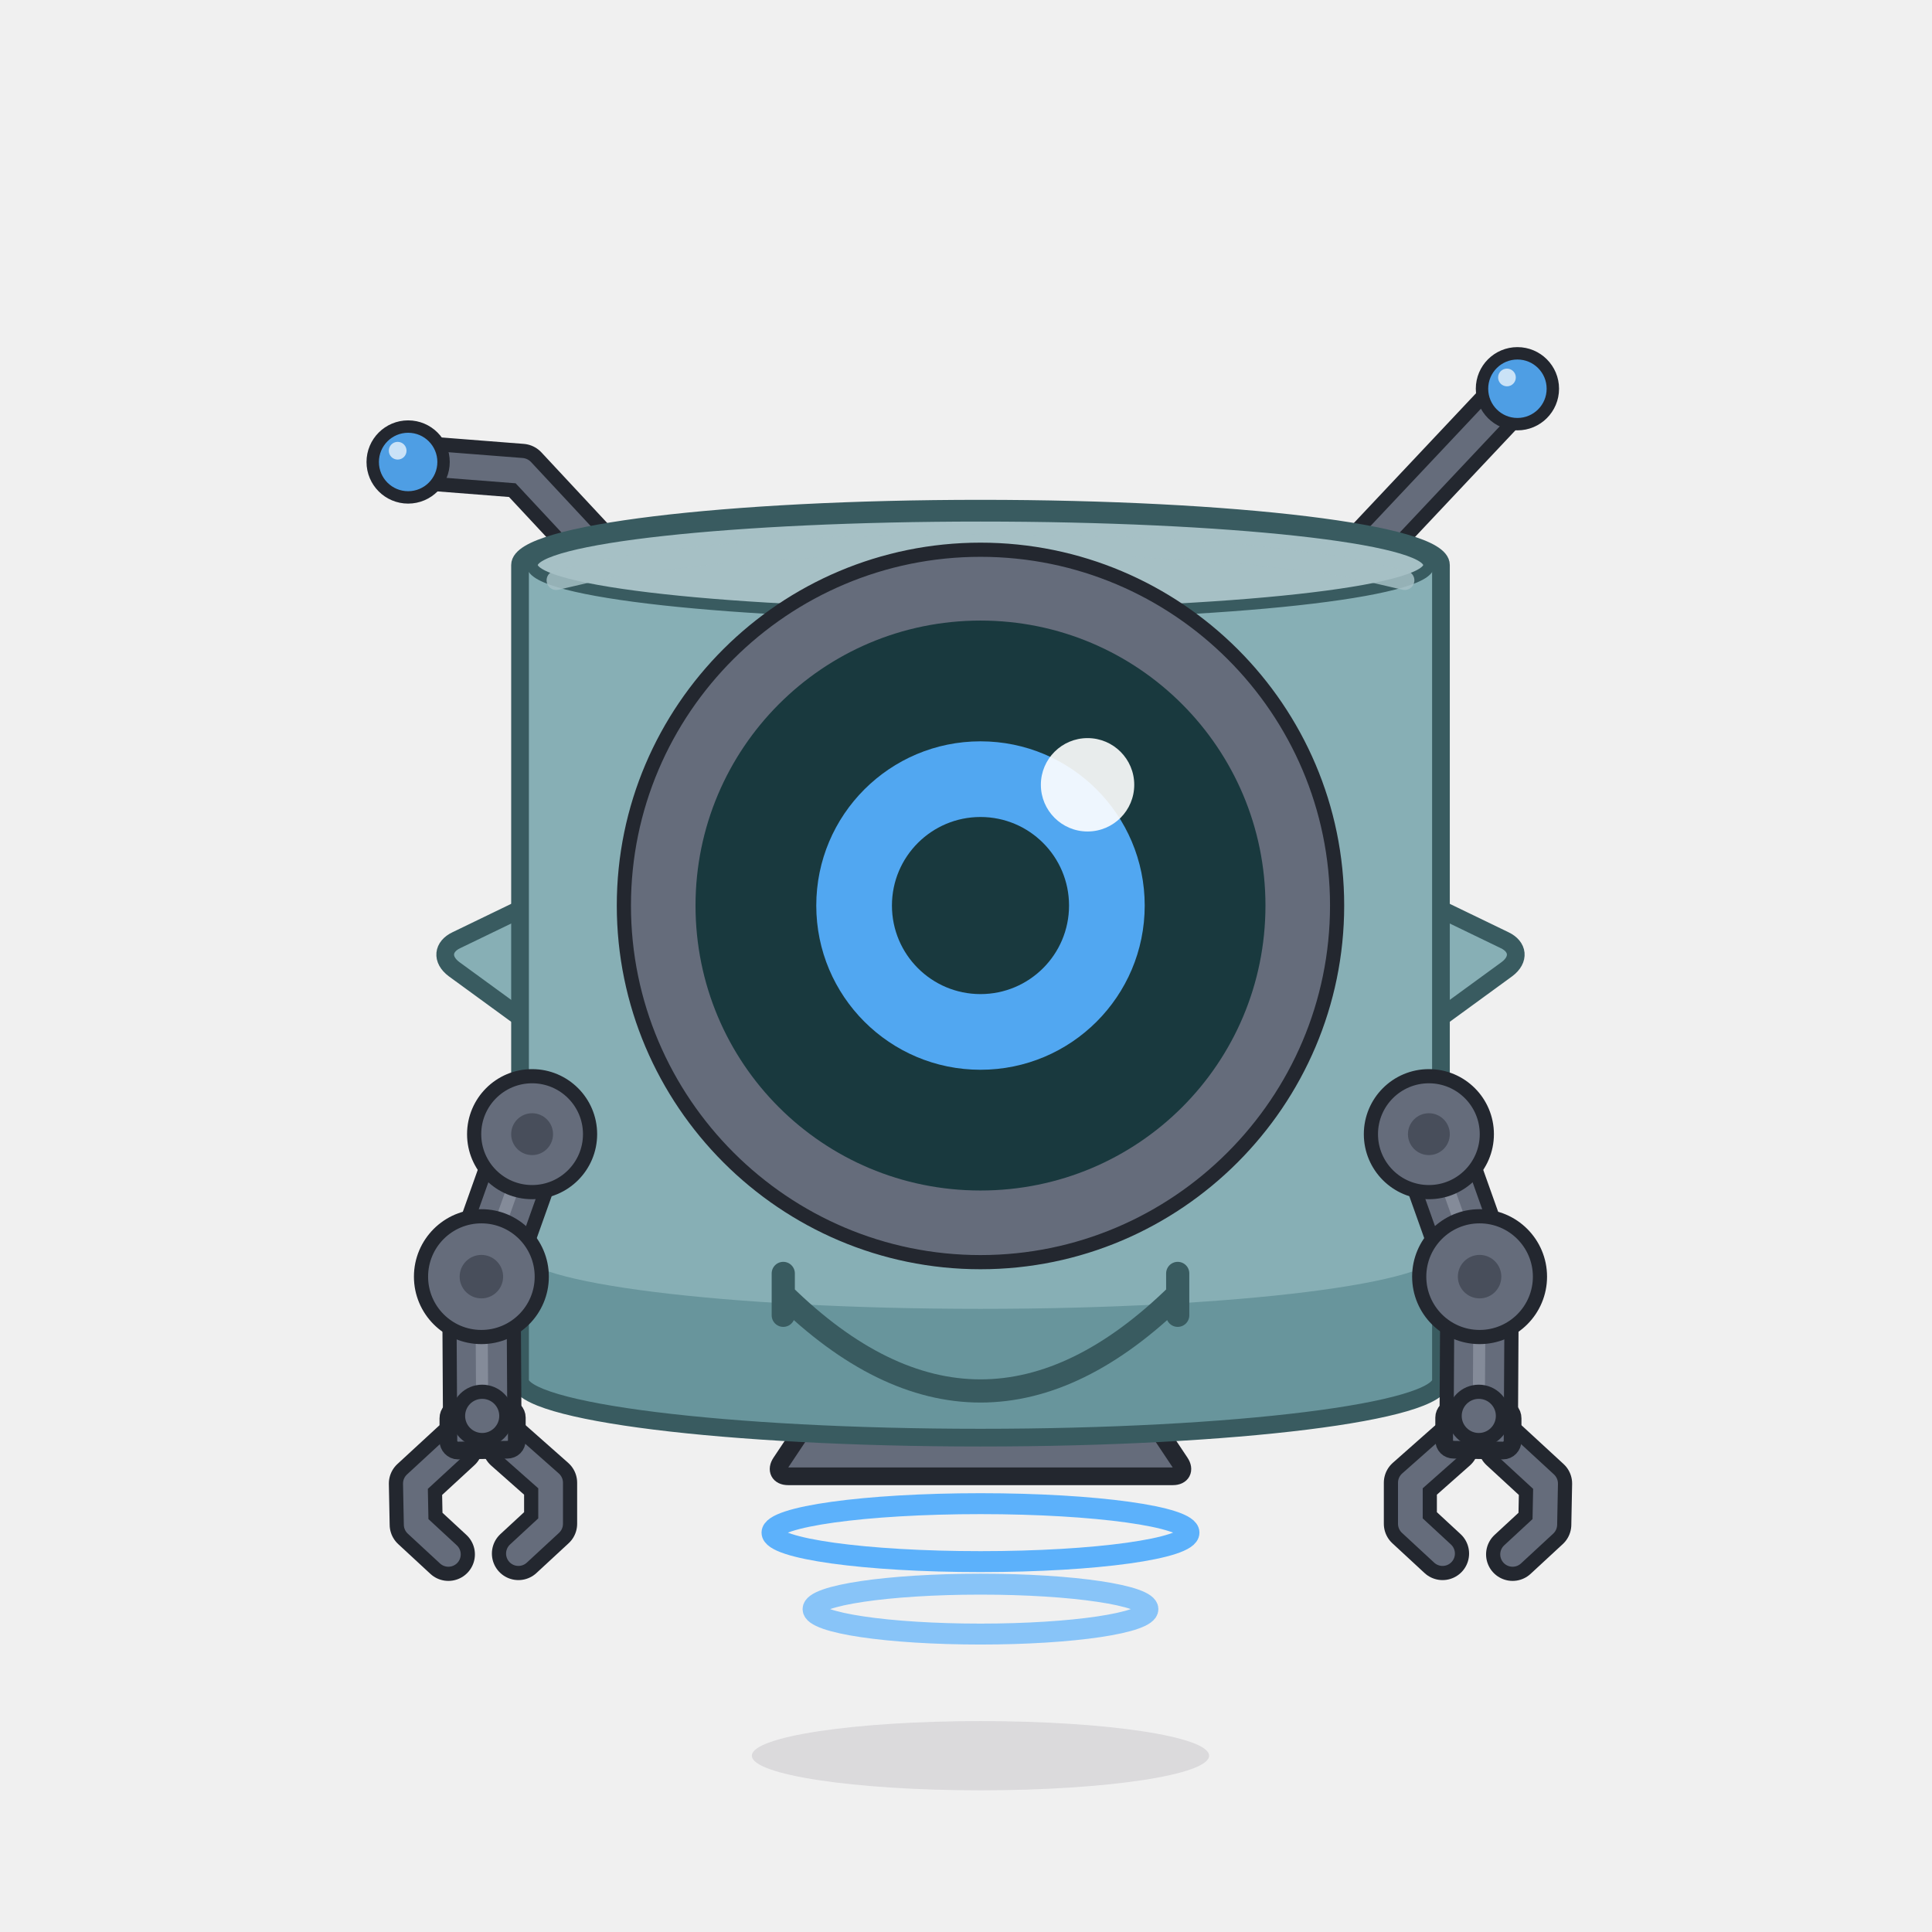
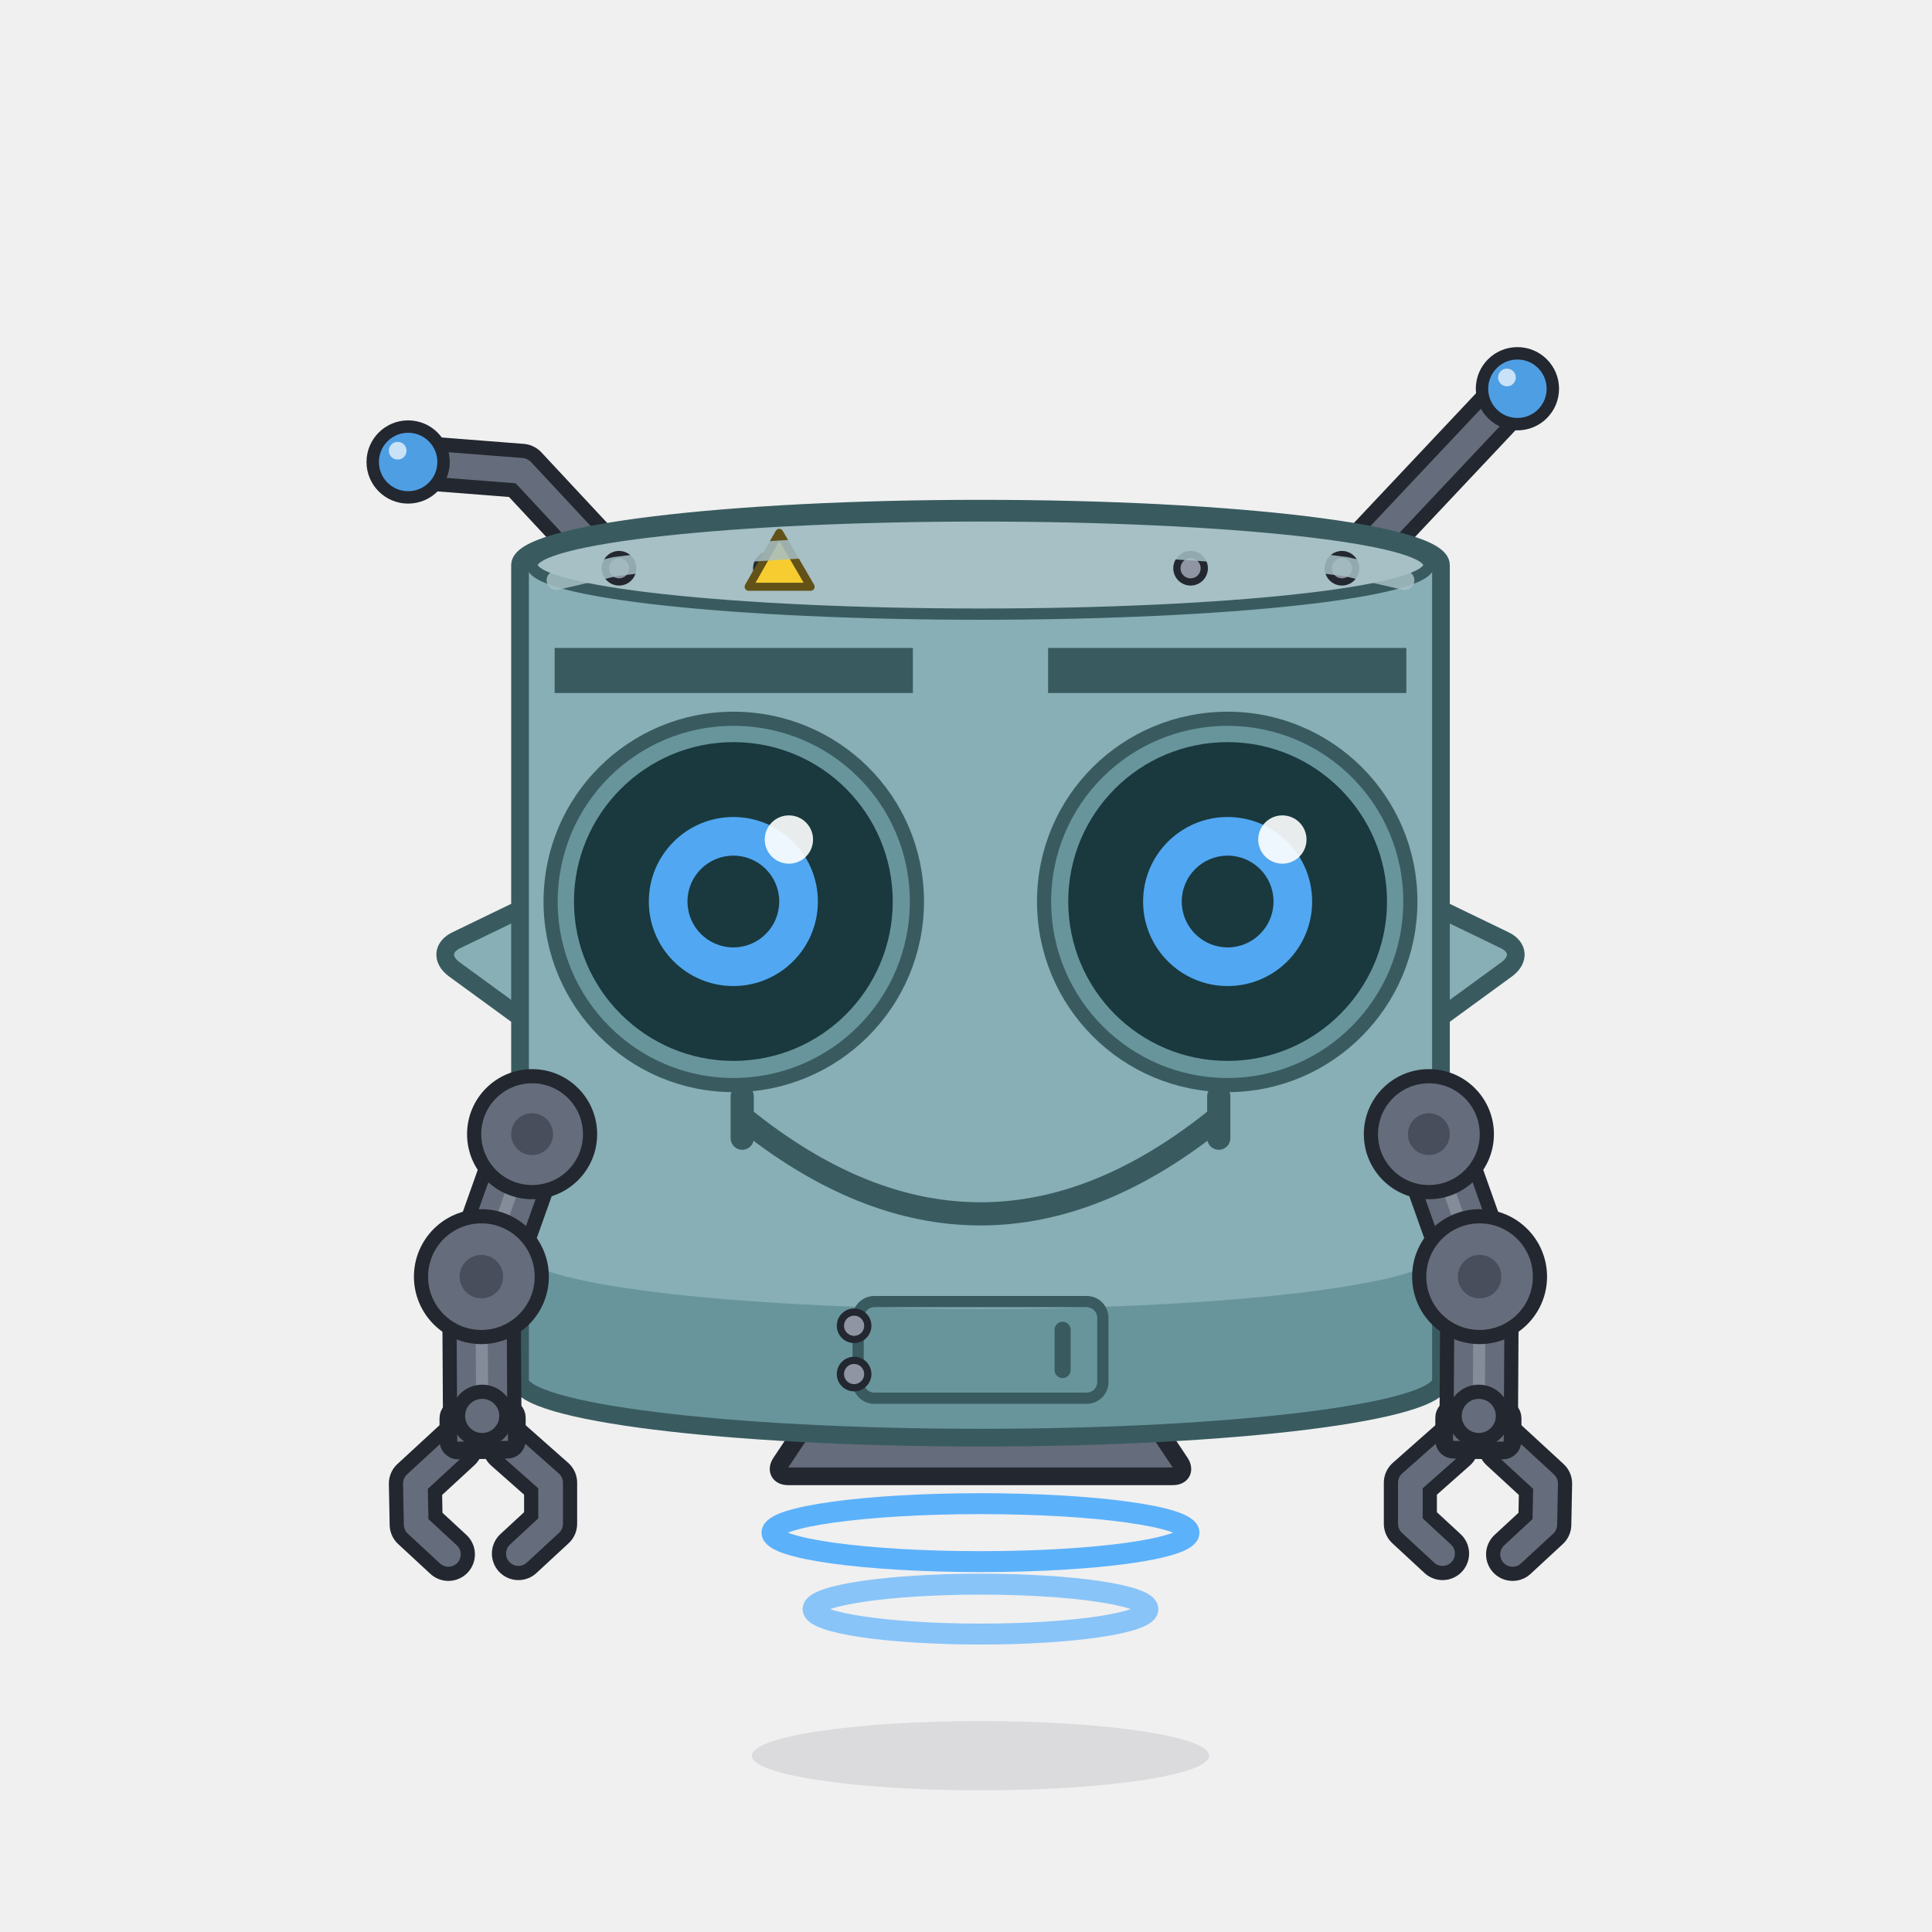
<svg xmlns="http://www.w3.org/2000/svg" viewBox="0 0 240 240">
  <defs>
    <clipPath id="clip-primitive-15" clipPathUnits="userSpaceOnUse">
      <path d="M-57.2 -7.1 L-57.2 -108.4 C-57.2 -112.3,-31.6 -115.4,0 -115.4 L0 -115.4 C31.6 -115.4,57.2 -112.3,57.2 -108.4 L57.2 -7.1 C57.2 -3.2,31.6 0,0 0 L0 0 C-31.6 0,-57.2 -3.2,-57.2 -7.1 Z" fill-rule="nonzero" />
    </clipPath>
  </defs>
  <ellipse cx="121.8" cy="218.1" rx="28.4" ry="4.3" fill="#3a2f47" opacity="0.12" class="rb-shadow" />
  <ellipse cx="0" cy="11.8" rx="25.9" ry="3.6" fill="none" stroke="#55aefc" stroke-width="2.6" stroke-linecap="butt" stroke-linejoin="miter" opacity="0.95" class="rb-ring" transform="translate(121.8 215.86) translate(0 -37.27)" />
  <ellipse cx="0" cy="21.3" rx="20.8" ry="3.1" fill="none" stroke="#55aefc" stroke-width="2.6" stroke-linecap="butt" stroke-linejoin="miter" opacity="0.67" class="rb-ring" transform="translate(121.8 215.86) translate(0 -37.27)" />
  <path d="M-24.8 3.1 L-21.6 -1.7 C-21.1 -2.4,-20.1 -3,-19.3 -3 L19.3 -3 C20.1 -3,21.1 -2.4,21.6 -1.7 L24.8 3.1 C25.4 4,25 4.8,23.9 4.8 L-23.9 4.8 C-25 4.8,-25.4 4,-24.8 3.1 Z" fill-rule="nonzero" fill="#656c7b" stroke="#23272f" stroke-width="2.2" stroke-linecap="butt" stroke-linejoin="round" class="rb-hover" transform="translate(121.8 215.86) translate(0 -37.27)" />
  <path d="M-47.4 -109.8 L-57 -120.1 L-71.1 -121.2" fill-rule="nonzero" fill="none" stroke="#23272f" stroke-width="6.72" stroke-linecap="round" stroke-linejoin="round" class="rb-antenna rb-antenna-l" transform="translate(121.8 215.86) translate(0 -37.27)" />
  <path d="M-47.4 -109.8 L-57 -120.1 L-71.1 -121.2" fill-rule="nonzero" fill="none" stroke="#656c7b" stroke-width="3.2" stroke-linecap="round" stroke-linejoin="round" class="rb-antenna rb-antenna-l" transform="translate(121.8 215.86) translate(0 -37.27)" />
  <circle cx="-71.1" cy="-121.2" r="4.4" fill="#4e9ee4" stroke="#23272f" stroke-width="1.54" stroke-linecap="butt" stroke-linejoin="miter" class="rb-light" transform="translate(121.8 215.86) translate(0 -37.27)" />
  <circle cx="-72.4" cy="-122.6" r="1.1" fill="#ffffff" opacity="0.7" class="rb-antenna rb-antenna-l" transform="translate(121.8 215.86) translate(0 -37.27)" />
  <path d="M47.4 -109.8 L66.7 -130.3" fill-rule="nonzero" fill="none" stroke="#23272f" stroke-width="6.72" stroke-linecap="round" stroke-linejoin="round" class="rb-antenna rb-antenna-r" transform="translate(121.8 215.86) translate(0 -37.27)" />
  <path d="M47.4 -109.8 L66.7 -130.3" fill-rule="nonzero" fill="none" stroke="#656c7b" stroke-width="3.2" stroke-linecap="round" stroke-linejoin="round" class="rb-antenna rb-antenna-r" transform="translate(121.8 215.86) translate(0 -37.27)" />
  <circle cx="66.7" cy="-130.3" r="4.4" fill="#4e9ee4" stroke="#23272f" stroke-width="1.54" stroke-linecap="butt" stroke-linejoin="miter" class="rb-light" transform="translate(121.8 215.86) translate(0 -37.27)" />
  <circle cx="65.4" cy="-131.7" r="1.1" fill="#ffffff" opacity="0.7" class="rb-antenna rb-antenna-r" transform="translate(121.8 215.86) translate(0 -37.27)" />
  <path d="M-54.2 -52.1 L-54.2 -65.1 C-54.2 -66.2,-55 -66.7,-56 -66.2 L-65.1 -61.8 C-66.8 -61,-67 -59.4,-65.4 -58.2 L-55.8 -51.2 C-54.9 -50.6,-54.2 -51,-54.2 -52.1 Z" fill-rule="nonzero" fill="#87afb5" stroke="#395b60" stroke-width="2.2" stroke-linecap="butt" stroke-linejoin="round" class="rb-ear rb-ear-l" transform="translate(121.8 215.86) translate(0 -37.27)" />
  <path d="M54.2 -52.1 L54.2 -65.1 C54.2 -66.2,55 -66.7,56 -66.2 L65.1 -61.8 C66.8 -61,67 -59.4,65.4 -58.2 L55.8 -51.2 C54.9 -50.6,54.2 -51,54.2 -52.1 Z" fill-rule="nonzero" fill="#87afb5" stroke="#395b60" stroke-width="2.2" stroke-linecap="butt" stroke-linejoin="round" class="rb-ear rb-ear-r" transform="translate(121.8 215.86) translate(0 -37.27)" />
  <path d="M-57.2 -7.1 L-57.2 -108.4 C-57.2 -112.3,-31.6 -115.4,0 -115.4 L0 -115.4 C31.6 -115.4,57.2 -112.3,57.2 -108.4 L57.2 -7.1 C57.2 -3.2,31.6 0,0 0 L0 0 C-31.6 0,-57.2 -3.2,-57.2 -7.1 Z" fill-rule="nonzero" fill="#68959c" class="rb-shade" transform="translate(121.8 215.86) translate(0 -37.27)" />
  <g transform="translate(121.8 215.86) translate(0 -37.27)">
    <g clip-path="url(#clip-primitive-15)">
      <path d="M-57.2 -23.1 L-57.2 -124.4 C-57.2 -128.3,-31.6 -131.4,0 -131.4 L0 -131.4 C31.6 -131.4,57.2 -128.3,57.2 -124.4 L57.2 -23.1 C57.2 -19.2,31.6 -16,0 -16 L0 -16 C-31.6 -16,-57.2 -19.2,-57.2 -23.1 Z" fill-rule="nonzero" fill="#87afb5" class="rb-fill" />
    </g>
  </g>
  <ellipse cx="0" cy="-108.4" rx="55.7" ry="6.1" fill="#a6c0c5" stroke="#395b60" stroke-width="1.4" stroke-linecap="butt" stroke-linejoin="miter" class="rb-lid" transform="translate(121.8 215.86) translate(0 -37.27)" />
+   <circle cx="-44.9" cy="-108" r="1.7" fill="#8f95a3" stroke="#23272f" stroke-width="0.9" stroke-linecap="butt" stroke-linejoin="miter" class="rb-rivet" transform="translate(121.8 215.86) translate(0 -37.27)" />
+   <circle cx="-26.1" cy="-108" r="1.7" fill="#8f95a3" stroke="#23272f" stroke-width="0.9" stroke-linecap="butt" stroke-linejoin="miter" class="rb-rivet" transform="translate(121.8 215.86) translate(0 -37.27)" />
+   <circle cx="26.1" cy="-108" r="1.7" fill="#8f95a3" stroke="#23272f" stroke-width="0.9" stroke-linecap="butt" stroke-linejoin="miter" class="rb-rivet" transform="translate(121.8 215.86) translate(0 -37.27)" />
+   <circle cx="44.9" cy="-108" r="1.7" fill="#8f95a3" stroke="#23272f" stroke-width="0.9" stroke-linecap="butt" stroke-linejoin="miter" class="rb-rivet" transform="translate(121.8 215.86) translate(0 -37.27)" />
+   <path d="M-25 -112.4 L-21.1 -105.7 L-28.8 -105.7 Z" fill-rule="nonzero" fill="#f6cc31" stroke="#625218" stroke-width="1" stroke-linecap="butt" stroke-linejoin="round" class="rb-decal" transform="translate(121.8 215.86) translate(0 -37.27)" />
  <path d="M-52.7 -106.5 L-45.4 -108.2 L-33.4 -109.7 L-17.9 -110.7 L0.1 -111 L-0.1 -111 L17.9 -110.7 L33.4 -109.7 L45.4 -108.2 L52.7 -106.5" fill-rule="nonzero" fill="none" stroke="#a6c0c5" stroke-width="2.4" stroke-linecap="round" stroke-linejoin="round" opacity="0.85" class="rb-sheen" transform="translate(121.8 215.86) translate(0 -37.27)" />
  <path d="M-57.2 -7.1 L-57.2 -108.4 C-57.2 -112.3,-31.6 -115.4,0 -115.4 L0 -115.4 C31.6 -115.4,57.2 -112.3,57.2 -108.4 L57.2 -7.1 C57.2 -3.2,31.6 0,0 0 L0 0 C-31.6 0,-57.2 -3.2,-57.2 -7.1 Z" fill-rule="nonzero" fill="none" stroke="#395b60" stroke-width="2.2" stroke-linecap="butt" stroke-linejoin="round" class="rb-line" transform="translate(121.8 215.86) translate(0 -37.27)" />
-   <path d="M-24.5 -17.8 C-8.2 -1.8,8.2 -1.8,24.5 -17.8M-24.5 -20.4 L-24.5 -15.2M24.5 -20.4 L24.5 -15.2" fill-rule="nonzero" fill="none" stroke="#395b60" stroke-width="2.88" stroke-linecap="round" stroke-linejoin="round" class="rb-mouth-line" transform="translate(121.8 215.86) translate(0 -37.27)" />
-   <path d="M-44.3 -66.1 L-44.3 -66.1 C-44.3 -90.5,-24.4 -110.3,0 -110.3 L0 -110.3 C24.4 -110.3,44.3 -90.5,44.3 -66.1 L44.3 -66.1 C44.3 -41.7,24.4 -21.8,0 -21.8 L0 -21.8 C-24.4 -21.8,-44.3 -41.7,-44.3 -66.1 Z" fill-rule="nonzero" fill="#656c7b" stroke="#23272f" stroke-width="1.76" stroke-linecap="butt" stroke-linejoin="round" class="rb-eye-rim" transform="translate(121.8 215.86) translate(0 -37.27)" />
-   <path d="M-35.4 -66.1 L-35.4 -66.1 C-35.4 -85.6,-19.6 -101.5,0 -101.5 L0 -101.5 C19.6 -101.5,35.4 -85.6,35.4 -66.1 L35.4 -66.1 C35.4 -46.5,19.6 -30.7,0 -30.7 L0 -30.7 C-19.6 -30.7,-35.4 -46.5,-35.4 -66.1 Z" fill-rule="nonzero" fill="#19393e" class="rb-eye-glass" transform="translate(121.8 215.86) translate(0 -37.27)" />
-   <circle cx="0" cy="-66.1" r="20.4" fill="#51a7f1" class="rb-iris" transform="translate(121.8 215.86) translate(0 -37.27)" />
-   <circle cx="0" cy="-66.1" r="11" fill="#19393e" class="rb-pupil" transform="translate(121.8 215.86) translate(0 -37.27)" />
-   <circle cx="13.3" cy="-81.1" r="5.8" fill="#ffffff" opacity="0.9" class="rb-glint" transform="translate(121.8 215.86) translate(0 -37.27)" />
+   <path d="M-15.2 -6.9 L-15.2 -14.9 C-15.2 -16,-14.3 -16.9,-13.2 -16.9 L13.2 -16.9 C14.3 -16.9,15.2 -16,15.2 -14.9 L15.2 -6.9 C15.2 -5.8,14.3 -4.9,13.2 -4.9 L-13.2 -4.9 C-14.3 -4.9,-15.2 -5.8,-15.2 -6.9 Z" fill-rule="nonzero" fill="none" stroke="#395b60" stroke-width="1.4" stroke-linecap="round" stroke-linejoin="round" class="rb-chest rb-chest-hatch" transform="translate(121.8 215.86) translate(0 -37.27)" />
+   <path d="M10.2 -13.4 L10.2 -8.4" fill-rule="nonzero" fill="none" stroke="#395b60" stroke-width="2" stroke-linecap="round" stroke-linejoin="round" class="rb-chest rb-chest-hatch" transform="translate(121.8 215.86) translate(0 -37.27)" />
+   <circle cx="-15.7" cy="-13.9" r="1.7" fill="#8f95a3" stroke="#23272f" stroke-width="0.9" stroke-linecap="butt" stroke-linejoin="miter" class="rb-rivet" transform="translate(121.8 215.86) translate(0 -37.27)" />
+   <circle cx="-15.7" cy="-7.9" r="1.7" fill="#8f95a3" stroke="#23272f" stroke-width="0.9" stroke-linecap="butt" stroke-linejoin="miter" class="rb-rivet" transform="translate(121.8 215.86) translate(0 -37.27)" />
+   <path d="M-29.6 -39.8 C-9.9 -23.8,9.9 -23.8,29.6 -39.8M-29.6 -42.4 L-29.6 -37.2M29.6 -42.4 L29.6 -37.2" fill-rule="nonzero" fill="none" stroke="#395b60" stroke-width="2.88" stroke-linecap="round" stroke-linejoin="round" class="rb-mouth-line" transform="translate(121.8 215.86) translate(0 -37.27)" />
+   <path d="M-53.4 -66.6 L-53.4 -66.6 C-53.4 -79.2,-43.2 -89.3,-30.7 -89.3 L-30.7 -89.3 C-18.1 -89.3,-7.9 -79.2,-7.9 -66.6 L-7.9 -66.6 C-7.9 -54,-18.1 -43.8,-30.7 -43.8 L-30.7 -43.8 C-43.2 -43.8,-53.4 -54,-53.4 -66.6 Z" fill-rule="nonzero" fill="#68959c" stroke="#395b60" stroke-width="1.76" stroke-linecap="butt" stroke-linejoin="round" class="rb-eye-rim" transform="translate(121.8 215.86) translate(0 -37.27)" />
+   <path d="M-50.5 -66.6 L-50.5 -66.6 C-50.5 -77.5,-41.6 -86.4,-30.7 -86.4 L-30.7 -86.4 C-19.7 -86.4,-10.9 -77.5,-10.9 -66.6 L-10.9 -66.6 C-10.9 -55.7,-19.7 -46.8,-30.7 -46.8 L-30.7 -46.8 C-41.6 -46.8,-50.5 -55.7,-50.5 -66.6 Z" fill-rule="nonzero" fill="#19393e" class="rb-eye-glass" transform="translate(121.8 215.86) translate(0 -37.27)" />
+   <circle cx="-30.7" cy="-66.6" r="10.5" fill="#51a7f1" class="rb-iris" transform="translate(121.8 215.86) translate(0 -37.27)" />
+   <circle cx="-30.7" cy="-66.6" r="5.7" fill="#19393e" class="rb-pupil" transform="translate(121.8 215.86) translate(0 -37.27)" />
+   <circle cx="-23.8" cy="-74.3" r="3" fill="#ffffff" opacity="0.9" class="rb-glint" transform="translate(121.8 215.86) translate(0 -37.27)" />
+   <path d="M7.9 -66.6 L7.9 -66.6 C7.9 -79.2,18.1 -89.3,30.7 -89.3 L30.7 -89.3 C43.2 -89.3,53.4 -79.2,53.4 -66.6 L53.4 -66.6 C53.4 -54,43.2 -43.8,30.7 -43.8 L30.7 -43.8 C18.1 -43.8,7.9 -54,7.9 -66.6 Z" fill-rule="nonzero" fill="#68959c" stroke="#395b60" stroke-width="1.76" stroke-linecap="butt" stroke-linejoin="round" class="rb-eye-rim" transform="translate(121.8 215.86) translate(0 -37.27)" />
+   <path d="M10.9 -66.6 L10.9 -66.6 C10.9 -77.5,19.7 -86.4,30.7 -86.4 L30.7 -86.4 C41.6 -86.4,50.5 -77.5,50.5 -66.6 L50.5 -66.6 C50.5 -55.7,41.6 -46.8,30.7 -46.8 L30.7 -46.8 C19.7 -46.8,10.9 -55.7,10.9 -66.6 Z" fill-rule="nonzero" fill="#19393e" class="rb-eye-glass" transform="translate(121.8 215.86) translate(0 -37.27)" />
+   <circle cx="30.7" cy="-66.6" r="10.5" fill="#51a7f1" class="rb-iris" transform="translate(121.8 215.86) translate(0 -37.27)" />
+   <circle cx="30.7" cy="-66.6" r="5.7" fill="#19393e" class="rb-pupil" transform="translate(121.8 215.86) translate(0 -37.27)" />
+   <circle cx="37.5" cy="-74.3" r="3" fill="#ffffff" opacity="0.9" class="rb-glint" transform="translate(121.8 215.86) translate(0 -37.27)" />
+   <path d="M-11.2 -95.3 L-50.1 -95.3" fill-rule="nonzero" fill="none" stroke="#395b60" stroke-width="5.6" stroke-linecap="square" stroke-linejoin="miter" class="rb-brow" transform="translate(121.8 215.86) translate(0 -37.27)" />
+   <path d="M11.2 -95.3 L50.1 -95.3" fill-rule="nonzero" fill="none" stroke="#395b60" stroke-width="5.6" stroke-linecap="square" stroke-linejoin="miter" class="rb-brow" transform="translate(121.8 215.86) translate(0 -37.27)" />
  <path d="M-55.7 -37.7 L-62 -20" fill-rule="nonzero" fill="none" stroke="#23272f" stroke-width="9.75" stroke-linecap="round" stroke-linejoin="round" class="rb-arm rb-arm-l" transform="translate(121.8 215.86) translate(0 -37.27)" />
  <path d="M-55.7 -37.7 L-62 -20" fill-rule="nonzero" fill="none" stroke="#656c7b" stroke-width="6.23" stroke-linecap="round" stroke-linejoin="round" class="rb-arm rb-arm-l" transform="translate(121.8 215.86) translate(0 -37.27)" />
  <path d="M-55.7 -37.7 L-62 -20" fill-rule="nonzero" fill="none" stroke="#8f95a3" stroke-width="1.5" stroke-linecap="round" stroke-linejoin="round" opacity="0.75" class="rb-arm rb-arm-l" transform="translate(121.8 215.86) translate(0 -37.27)" />
  <path d="M-62 -20 L-61.9 -2.7" fill-rule="nonzero" fill="none" stroke="#23272f" stroke-width="9.75" stroke-linecap="round" stroke-linejoin="round" class="rb-arm rb-arm-l" transform="translate(121.8 215.86) translate(0 -37.27)" />
  <path d="M-62 -20 L-61.9 -2.7" fill-rule="nonzero" fill="none" stroke="#656c7b" stroke-width="6.23" stroke-linecap="round" stroke-linejoin="round" class="rb-arm rb-arm-l" transform="translate(121.8 215.86) translate(0 -37.27)" />
  <path d="M-62 -20 L-61.9 -2.7" fill-rule="nonzero" fill="none" stroke="#8f95a3" stroke-width="1.5" stroke-linecap="round" stroke-linejoin="round" opacity="0.75" class="rb-arm rb-arm-l" transform="translate(121.8 215.86) translate(0 -37.27)" />
  <circle cx="-62" cy="-20" r="7.5" fill="#656c7b" stroke="#23272f" stroke-width="1.76" stroke-linecap="butt" stroke-linejoin="miter" class="rb-arm rb-arm-l" transform="translate(121.8 215.86) translate(0 -37.27)" />
  <circle cx="-62" cy="-20" r="2.7" fill="#484e5b" class="rb-arm rb-arm-l" transform="translate(121.8 215.86) translate(0 -37.27)" />
  <path d="M-58.6 1 L-53.4 5.6 L-53.4 10.7 L-57.4 14.4" fill-rule="nonzero" fill="none" stroke="#23272f" stroke-width="6.59" stroke-linecap="round" stroke-linejoin="round" class="rb-arm rb-arm-l" transform="translate(121.8 215.86) translate(0 -37.27)" />
  <path d="M-58.6 1 L-53.4 5.6 L-53.4 10.7 L-57.4 14.4" fill-rule="nonzero" fill="none" stroke="#656c7b" stroke-width="3.07" stroke-linecap="round" stroke-linejoin="round" class="rb-arm rb-arm-l" transform="translate(121.8 215.86) translate(0 -37.27)" />
  <path d="M-65.1 1 L-70.2 5.7 L-70.1 10.8 L-66.1 14.5" fill-rule="nonzero" fill="none" stroke="#23272f" stroke-width="6.59" stroke-linecap="round" stroke-linejoin="round" class="rb-arm rb-arm-l" transform="translate(121.8 215.86) translate(0 -37.27)" />
  <path d="M-65.1 1 L-70.2 5.7 L-70.1 10.8 L-66.1 14.5" fill-rule="nonzero" fill="none" stroke="#656c7b" stroke-width="3.07" stroke-linecap="round" stroke-linejoin="round" class="rb-arm rb-arm-l" transform="translate(121.8 215.86) translate(0 -37.27)" />
  <path d="M-57.6 -2.5 L-57.6 0.3 C-57.6 1,-58.1 1.5,-58.8 1.5 L-64.9 1.6 C-65.6 1.6,-66.1 1,-66.1 0.4 L-66.1 -2.4 C-66.1 -3.1,-65.6 -3.6,-64.9 -3.6 L-58.8 -3.7 C-58.1 -3.7,-57.6 -3.1,-57.6 -2.5 Z" fill-rule="nonzero" fill="#656c7b" stroke="#23272f" stroke-width="2.2" stroke-linecap="butt" stroke-linejoin="round" class="rb-arm rb-arm-l" transform="translate(121.8 215.86) translate(0 -37.27)" />
  <circle cx="-61.9" cy="-2.7" r="3" fill="#656c7b" stroke="#23272f" stroke-width="1.76" stroke-linecap="butt" stroke-linejoin="miter" class="rb-arm rb-arm-l" transform="translate(121.8 215.86) translate(0 -37.27)" />
  <circle cx="-55.7" cy="-37.7" r="7.2" fill="#656c7b" stroke="#23272f" stroke-width="1.76" stroke-linecap="butt" stroke-linejoin="miter" class="rb-arm rb-arm-l" transform="translate(121.8 215.86) translate(0 -37.27)" />
  <circle cx="-55.7" cy="-37.7" r="2.6" fill="#484e5b" class="rb-arm rb-arm-l" transform="translate(121.8 215.86) translate(0 -37.27)" />
  <path d="M55.7 -37.7 L62 -20" fill-rule="nonzero" fill="none" stroke="#23272f" stroke-width="9.75" stroke-linecap="round" stroke-linejoin="round" class="rb-arm rb-arm-r" transform="translate(121.8 215.86) translate(0 -37.27)" />
  <path d="M55.7 -37.7 L62 -20" fill-rule="nonzero" fill="none" stroke="#656c7b" stroke-width="6.23" stroke-linecap="round" stroke-linejoin="round" class="rb-arm rb-arm-r" transform="translate(121.8 215.86) translate(0 -37.27)" />
  <path d="M55.7 -37.7 L62 -20" fill-rule="nonzero" fill="none" stroke="#8f95a3" stroke-width="1.5" stroke-linecap="round" stroke-linejoin="round" opacity="0.75" class="rb-arm rb-arm-r" transform="translate(121.8 215.86) translate(0 -37.27)" />
  <path d="M62 -20 L61.9 -2.7" fill-rule="nonzero" fill="none" stroke="#23272f" stroke-width="9.75" stroke-linecap="round" stroke-linejoin="round" class="rb-arm rb-arm-r" transform="translate(121.8 215.86) translate(0 -37.27)" />
  <path d="M62 -20 L61.9 -2.7" fill-rule="nonzero" fill="none" stroke="#656c7b" stroke-width="6.23" stroke-linecap="round" stroke-linejoin="round" class="rb-arm rb-arm-r" transform="translate(121.8 215.86) translate(0 -37.27)" />
  <path d="M62 -20 L61.9 -2.7" fill-rule="nonzero" fill="none" stroke="#8f95a3" stroke-width="1.5" stroke-linecap="round" stroke-linejoin="round" opacity="0.75" class="rb-arm rb-arm-r" transform="translate(121.8 215.86) translate(0 -37.27)" />
  <circle cx="62" cy="-20" r="7.5" fill="#656c7b" stroke="#23272f" stroke-width="1.76" stroke-linecap="butt" stroke-linejoin="miter" class="rb-arm rb-arm-r" transform="translate(121.8 215.86) translate(0 -37.27)" />
  <circle cx="62" cy="-20" r="2.7" fill="#484e5b" class="rb-arm rb-arm-r" transform="translate(121.8 215.86) translate(0 -37.27)" />
  <path d="M65.1 1 L70.2 5.7 L70.1 10.8 L66.1 14.5" fill-rule="nonzero" fill="none" stroke="#23272f" stroke-width="6.59" stroke-linecap="round" stroke-linejoin="round" class="rb-arm rb-arm-r" transform="translate(121.8 215.86) translate(0 -37.27)" />
  <path d="M65.1 1 L70.2 5.7 L70.1 10.8 L66.1 14.5" fill-rule="nonzero" fill="none" stroke="#656c7b" stroke-width="3.07" stroke-linecap="round" stroke-linejoin="round" class="rb-arm rb-arm-r" transform="translate(121.8 215.86) translate(0 -37.27)" />
  <path d="M58.6 1 L53.4 5.6 L53.4 10.7 L57.4 14.4" fill-rule="nonzero" fill="none" stroke="#23272f" stroke-width="6.59" stroke-linecap="round" stroke-linejoin="round" class="rb-arm rb-arm-r" transform="translate(121.8 215.86) translate(0 -37.27)" />
  <path d="M58.6 1 L53.4 5.6 L53.4 10.7 L57.4 14.4" fill-rule="nonzero" fill="none" stroke="#656c7b" stroke-width="3.07" stroke-linecap="round" stroke-linejoin="round" class="rb-arm rb-arm-r" transform="translate(121.8 215.86) translate(0 -37.27)" />
  <path d="M66.1 -2.4 L66.1 0.4 C66.1 1,65.6 1.6,64.9 1.6 L58.8 1.5 C58.1 1.5,57.6 1,57.6 0.3 L57.6 -2.5 C57.6 -3.1,58.1 -3.7,58.8 -3.7 L64.9 -3.6 C65.6 -3.6,66.1 -3.1,66.1 -2.4 Z" fill-rule="nonzero" fill="#656c7b" stroke="#23272f" stroke-width="2.2" stroke-linecap="butt" stroke-linejoin="round" class="rb-arm rb-arm-r" transform="translate(121.8 215.86) translate(0 -37.27)" />
  <circle cx="61.9" cy="-2.7" r="3" fill="#656c7b" stroke="#23272f" stroke-width="1.76" stroke-linecap="butt" stroke-linejoin="miter" class="rb-arm rb-arm-r" transform="translate(121.8 215.86) translate(0 -37.27)" />
  <circle cx="55.7" cy="-37.7" r="7.2" fill="#656c7b" stroke="#23272f" stroke-width="1.76" stroke-linecap="butt" stroke-linejoin="miter" class="rb-arm rb-arm-r" transform="translate(121.8 215.86) translate(0 -37.27)" />
  <circle cx="55.7" cy="-37.7" r="2.6" fill="#484e5b" class="rb-arm rb-arm-r" transform="translate(121.8 215.86) translate(0 -37.27)" />
</svg>
